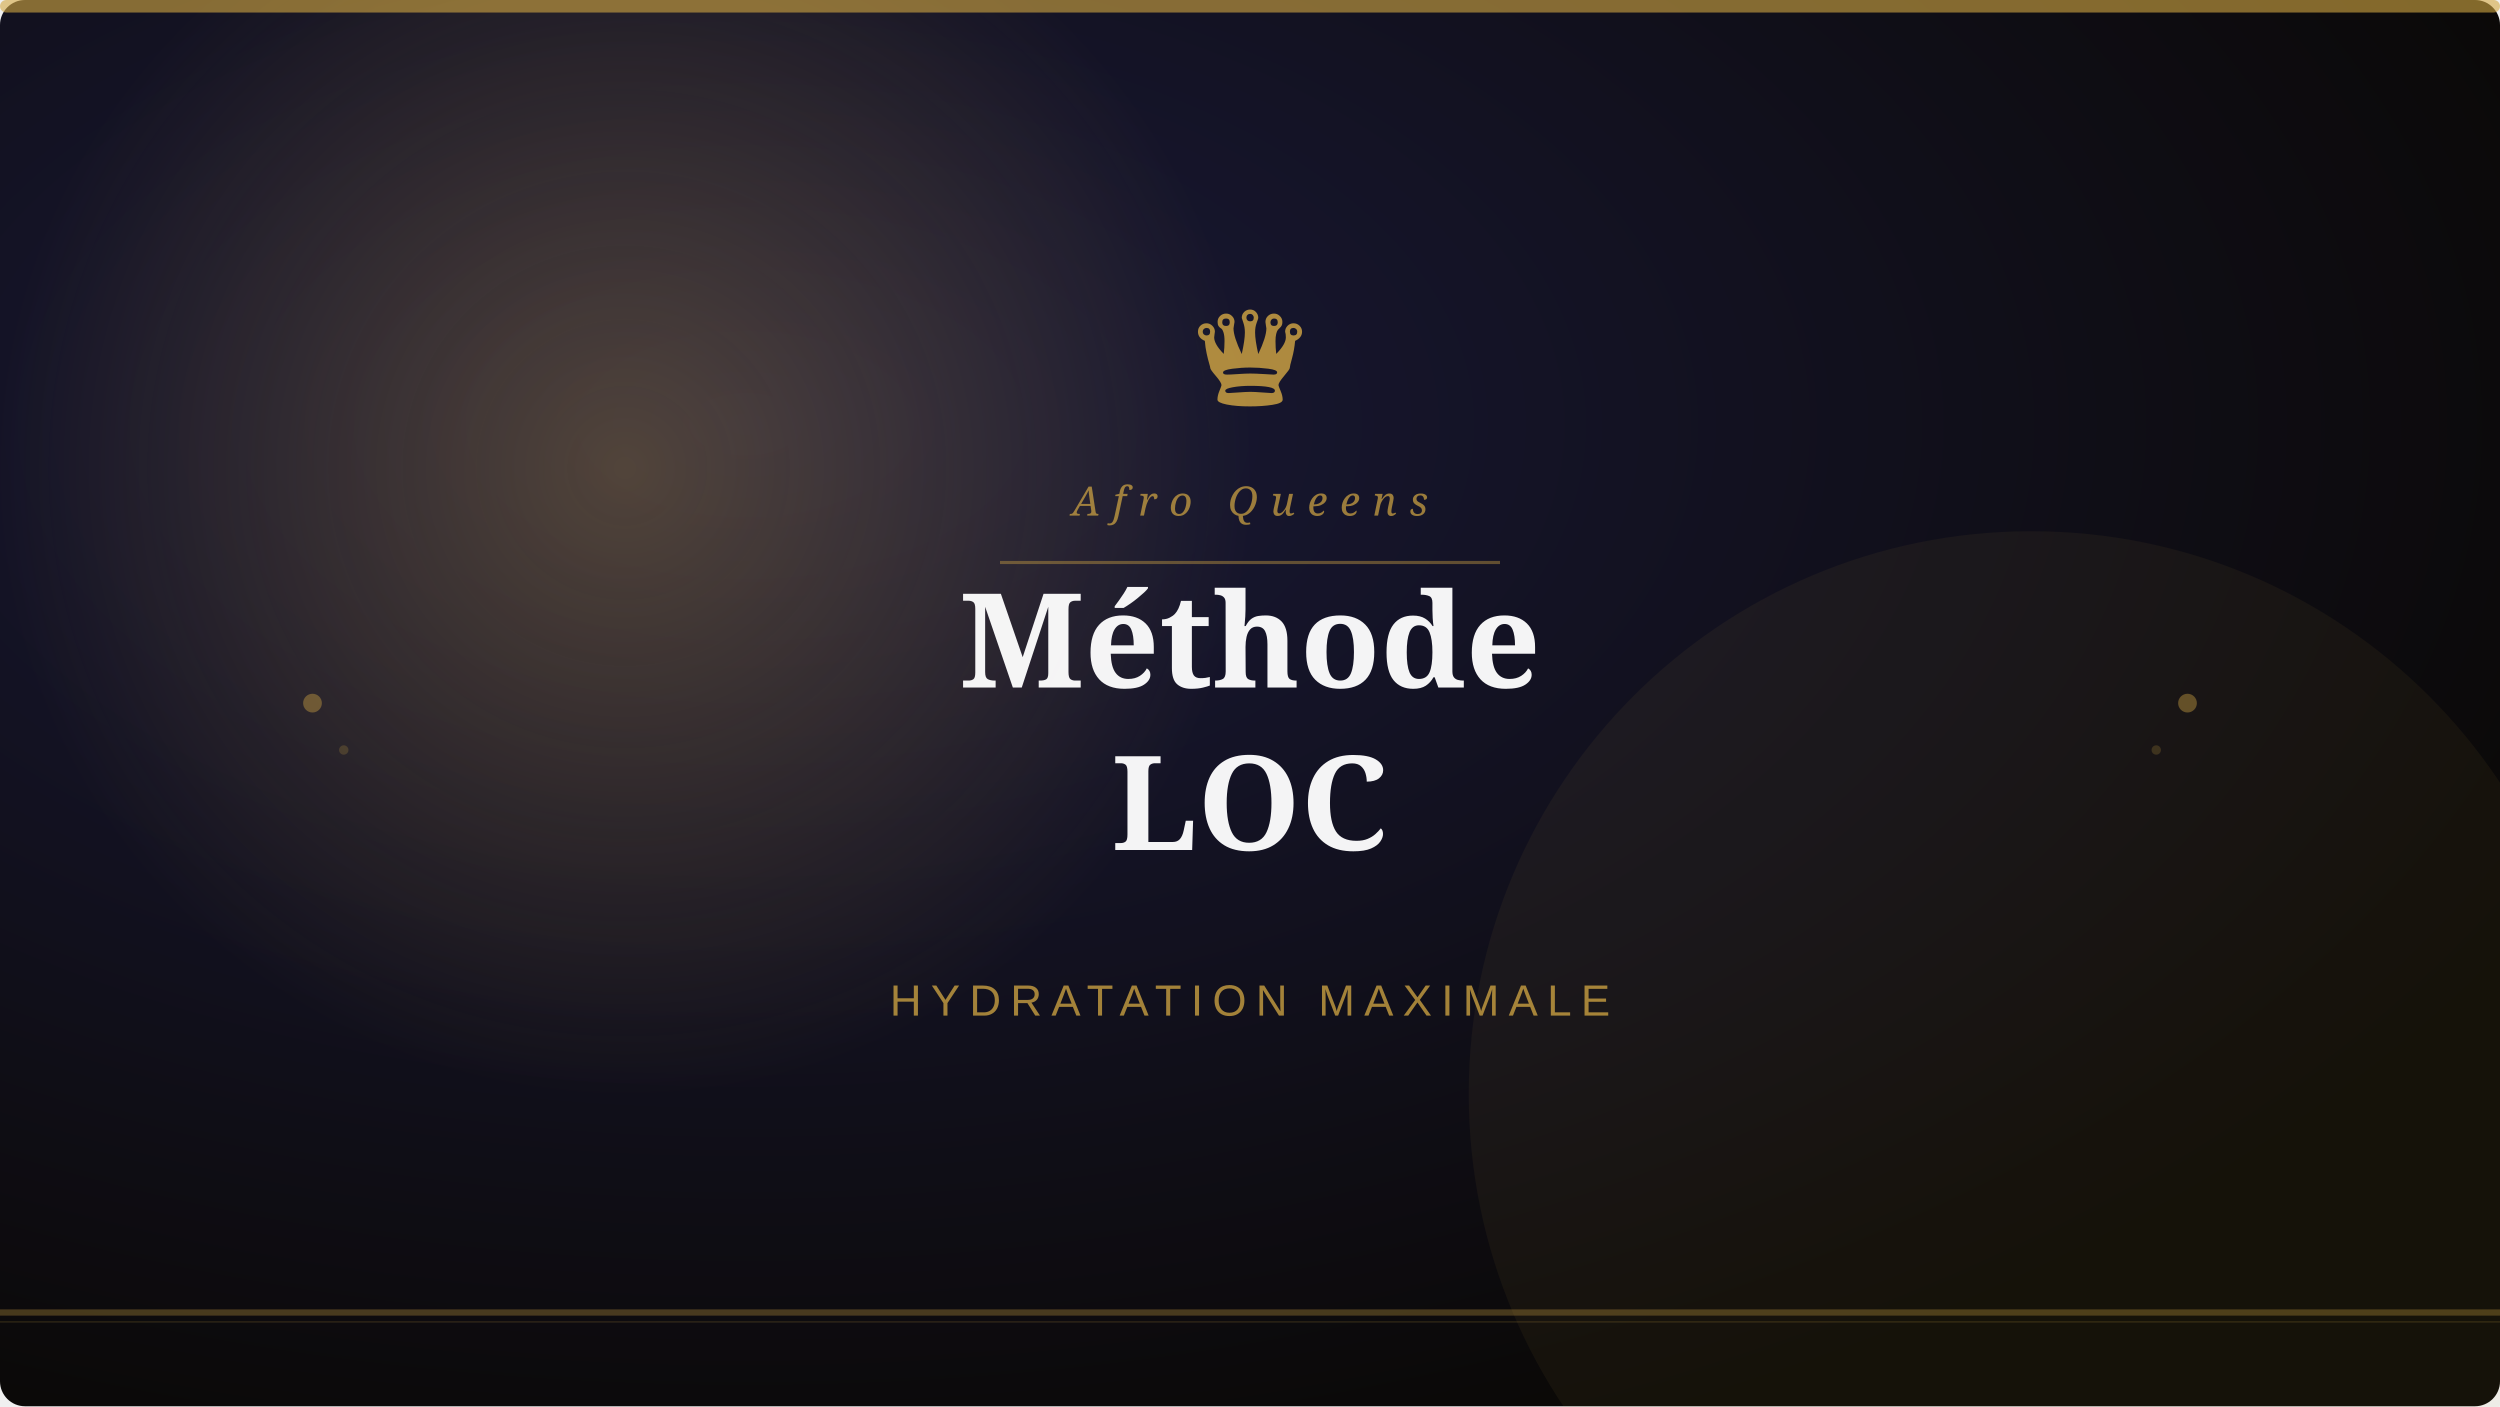
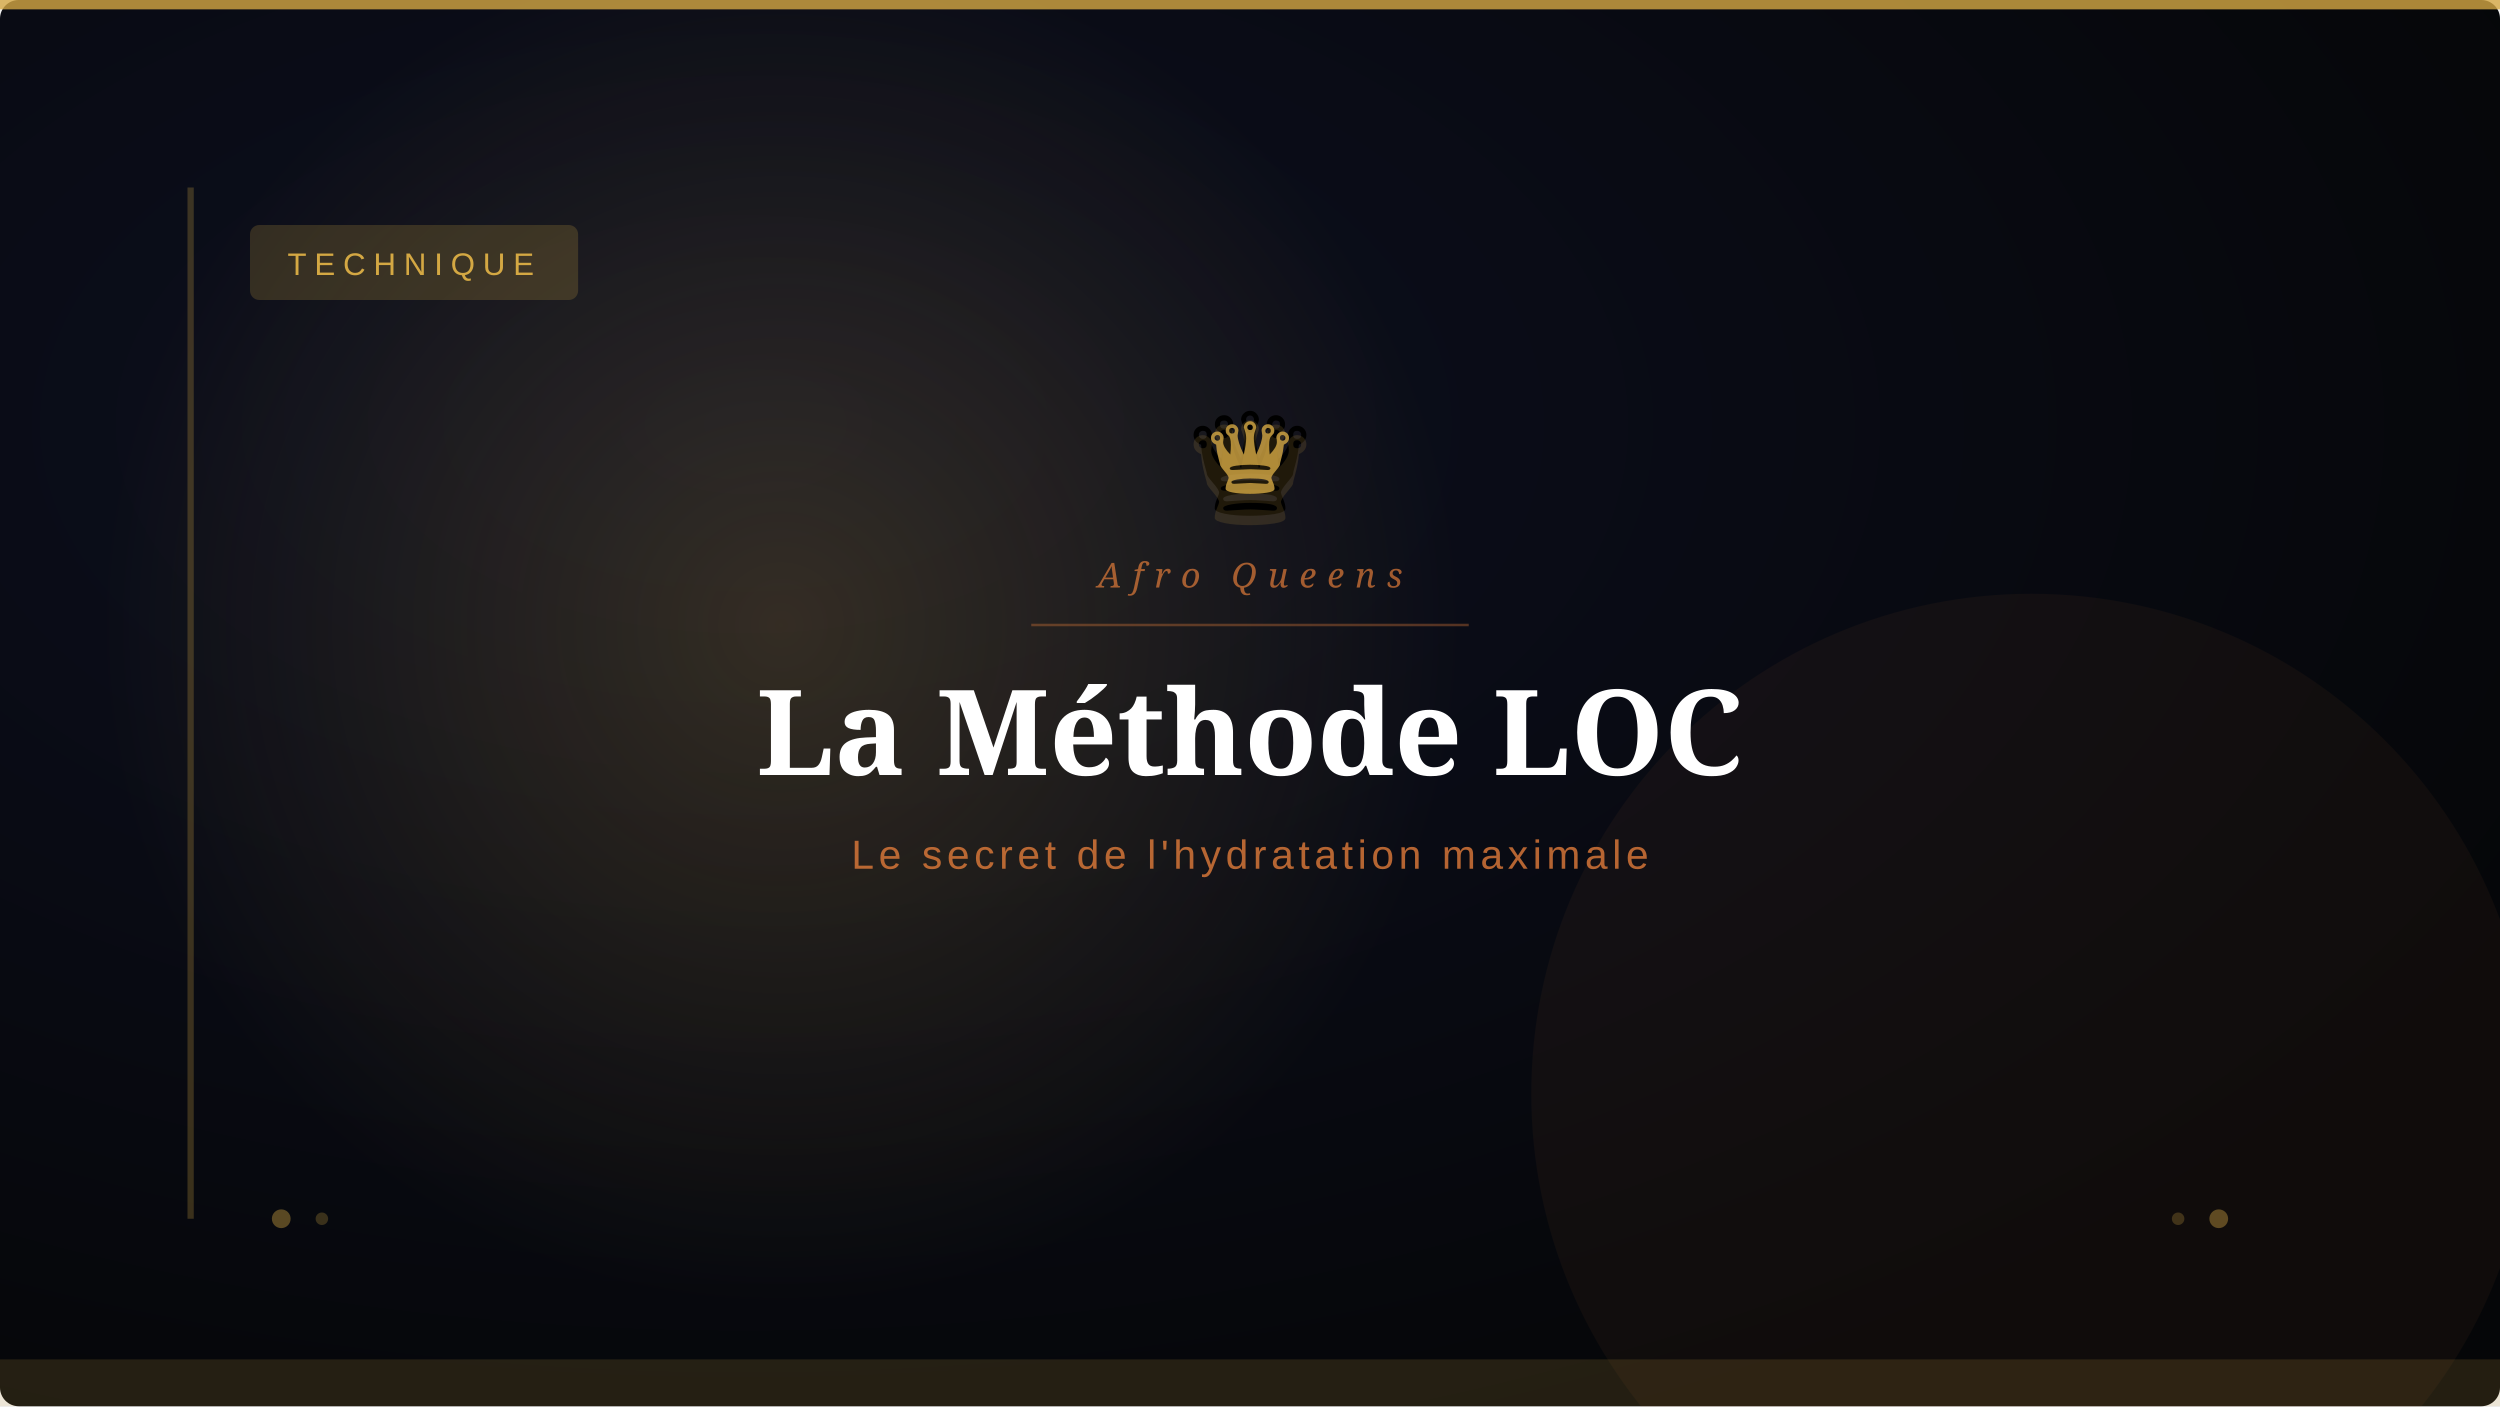
<svg xmlns="http://www.w3.org/2000/svg" width="800" height="450" viewBox="0 0 800 450">
  <defs>
-     <radialGradient id="bg" cx="30%" cy="30%" r="80%">
-       <stop offset="0%" stop-color="#1A1A3A" />
-       <stop offset="100%" stop-color="#0A0805" />
+     <radialGradient id="bbg" cx="30%" cy="30%" r="80%">
+       <stop offset="0%" stop-color="#0D1020" />
+       <stop offset="100%" stop-color="#050608" />
    </radialGradient>
-     <radialGradient id="glow" cx="50%" cy="50%" r="50%">
-       <stop offset="0%" stop-color="#D4A843" stop-opacity="0.3" />
+     <radialGradient id="bglow" cx="50%" cy="50%" r="50%">
+       <stop offset="0%" stop-color="#D4A843" stop-opacity="0.2" />
      <stop offset="100%" stop-color="#D4A843" stop-opacity="0" />
    </radialGradient>
  </defs>
-   <rect width="800" height="450" fill="url(#bg)" rx="8" />
-   <ellipse cx="200" cy="150" rx="200" ry="200" fill="url(#glow)" />
-   <ellipse cx="650" cy="350" rx="180" ry="180" fill="#D4A843" opacity="0.06" />
-   <line x1="0" y1="420" x2="800" y2="420" stroke="#D4A843" stroke-width="2" opacity="0.3" />
-   <line x1="0" y1="423" x2="800" y2="423" stroke="#D4A843" stroke-width="0.5" opacity="0.15" />
-   <rect x="0" y="0" width="800" height="4" fill="#D4A843" opacity="0.6" rx="2" />
-   <text x="400" y="130" text-anchor="middle" font-size="48" fill="#D4A843" opacity="0.8">♛</text>
-   <text x="400" y="165" text-anchor="middle" font-family="Georgia, serif" font-size="13" fill="#D4A843" opacity="0.7" letter-spacing="4" font-style="italic">Afro Queens</text>
-   <line x1="320" y1="180" x2="480" y2="180" stroke="#D4A843" stroke-width="1" opacity="0.4" />
-   <text x="400" y="220" text-anchor="middle" font-family="Georgia, serif" font-size="42" fill="white" font-weight="700" opacity="0.95">Méthode</text>
-   <text x="400" y="272" text-anchor="middle" font-family="Georgia, serif" font-size="42" fill="white" font-weight="700" opacity="0.95">LOC</text>
-   <text x="400" y="325" text-anchor="middle" font-family="Arial, sans-serif" font-size="14" fill="#D4A843" opacity="0.75" letter-spacing="3">HYDRATATION MAXIMALE</text>
-   <circle cx="100" cy="225" r="3" fill="#D4A843" opacity="0.4" />
-   <circle cx="700" cy="225" r="3" fill="#D4A843" opacity="0.4" />
-   <circle cx="110" cy="240" r="1.5" fill="#D4A843" opacity="0.2" />
-   <circle cx="690" cy="240" r="1.5" fill="#D4A843" opacity="0.2" />
+   <rect width="800" height="450" fill="url(#bbg)" rx="6" />
+   <ellipse cx="250" cy="200" rx="220" ry="220" fill="url(#bglow)" />
+   <ellipse cx="650" cy="350" rx="160" ry="160" fill="#E07B39" opacity="0.05" />
+   <rect x="0" y="0" width="800" height="3" fill="#D4A843" opacity="0.8" />
+   <rect x="0" y="435" width="800" height="15" fill="#D4A843" opacity="0.15" />
+   <rect x="60" y="60" width="2" height="330" fill="#D4A843" opacity="0.25" />
+   <rect x="80" y="72" width="105" height="24" rx="3" fill="#D4A843" opacity="0.2" />
+   <text x="92" y="88" font-family="Arial,sans-serif" font-size="10" fill="#D4A843" letter-spacing="2.5">TECHNIQUE</text>
+   <text x="400" y="165" text-anchor="middle" font-size="52">♛</text>
+   <text x="400" y="168" text-anchor="middle" font-size="52" fill="#D4A843" opacity="0.15">♛</text>
+   <text x="400" y="158" text-anchor="middle" font-size="36" fill="#D4A843" opacity="0.8">♛</text>
+   <text x="400" y="188" text-anchor="middle" font-family="Georgia,serif" font-size="11" fill="#E07B39" opacity="0.7" letter-spacing="3.5" font-style="italic">Afro Queens</text>
+   <line x1="330" y1="200" x2="470" y2="200" stroke="#E07B39" stroke-width="0.8" opacity="0.35" />
+   <text x="400" y="248" text-anchor="middle" font-family="Georgia,serif" font-size="38" fill="white" font-weight="700">La Méthode LOC</text>
+   <text x="400" y="278" text-anchor="middle" font-family="Arial,sans-serif" font-size="13" fill="#E07B39" opacity="0.8" letter-spacing="1.5">Le secret de l'hydratation maximale</text>
+   <circle cx="90" cy="390" r="3" fill="#D4A843" opacity="0.4" />
+   <circle cx="103" cy="390" r="2" fill="#D4A843" opacity="0.25" />
+   <circle cx="710" cy="390" r="3" fill="#D4A843" opacity="0.4" />
+   <circle cx="697" cy="390" r="2" fill="#D4A843" opacity="0.25" />
</svg>
